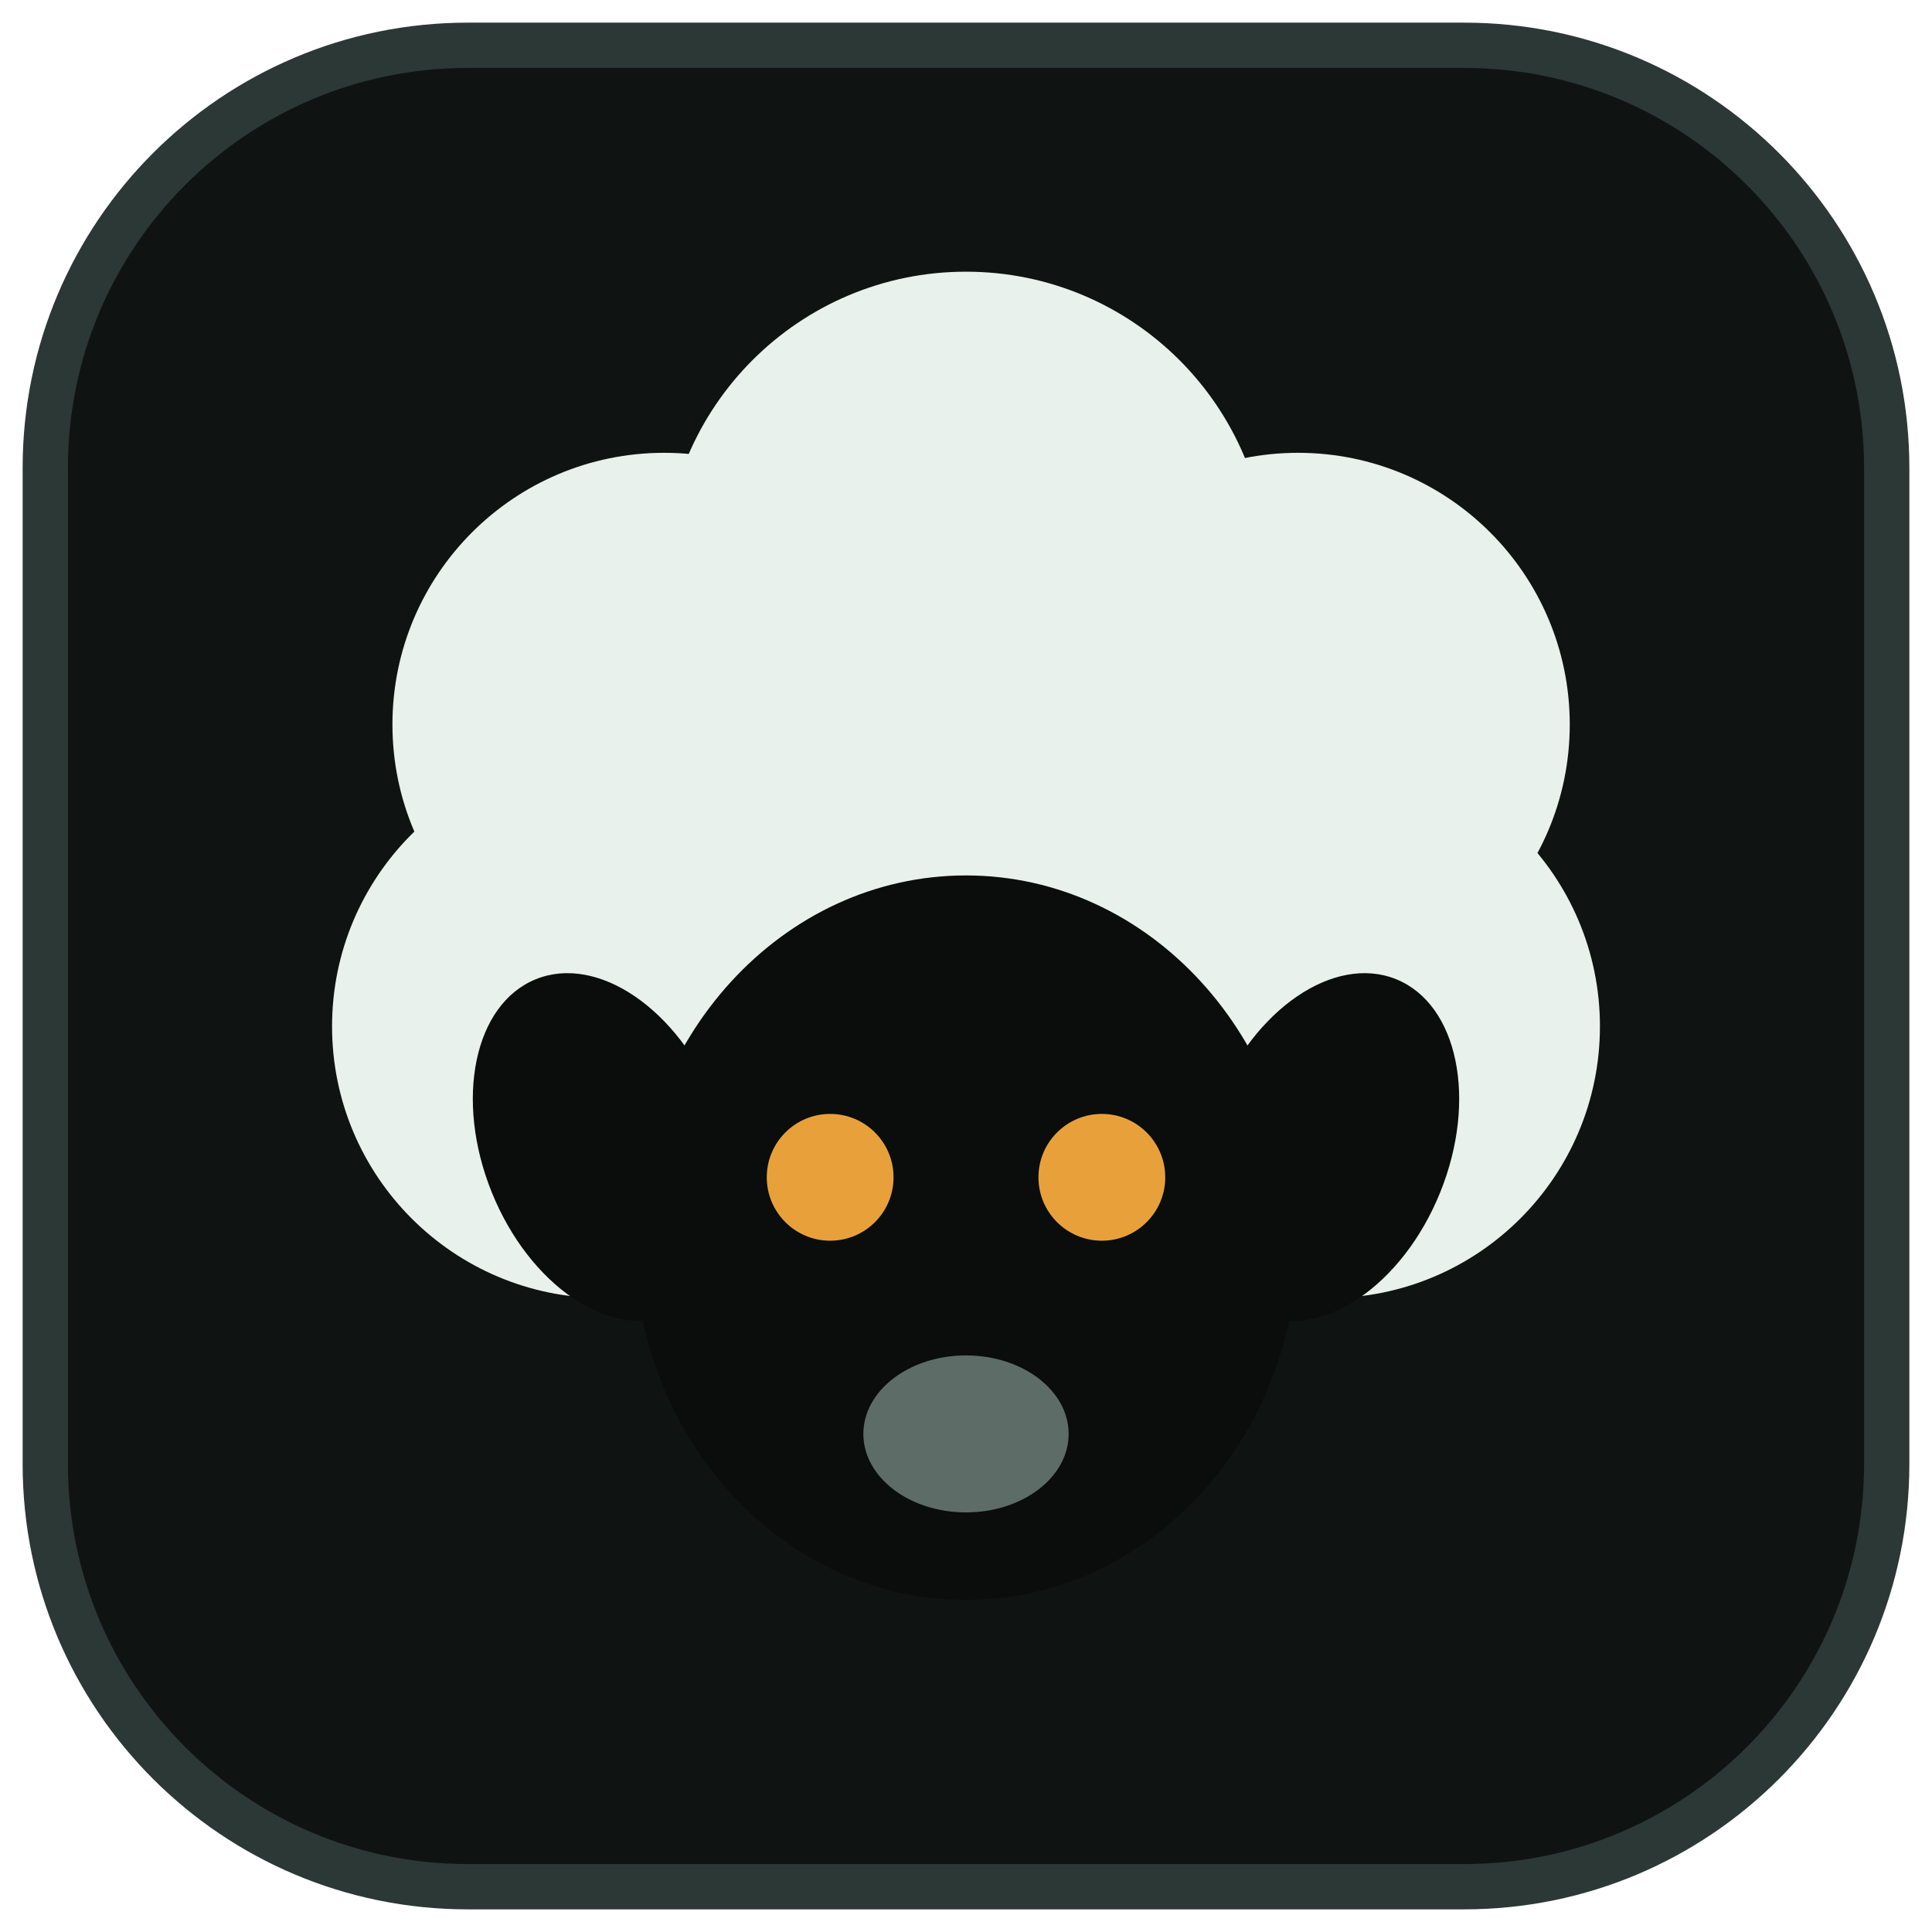
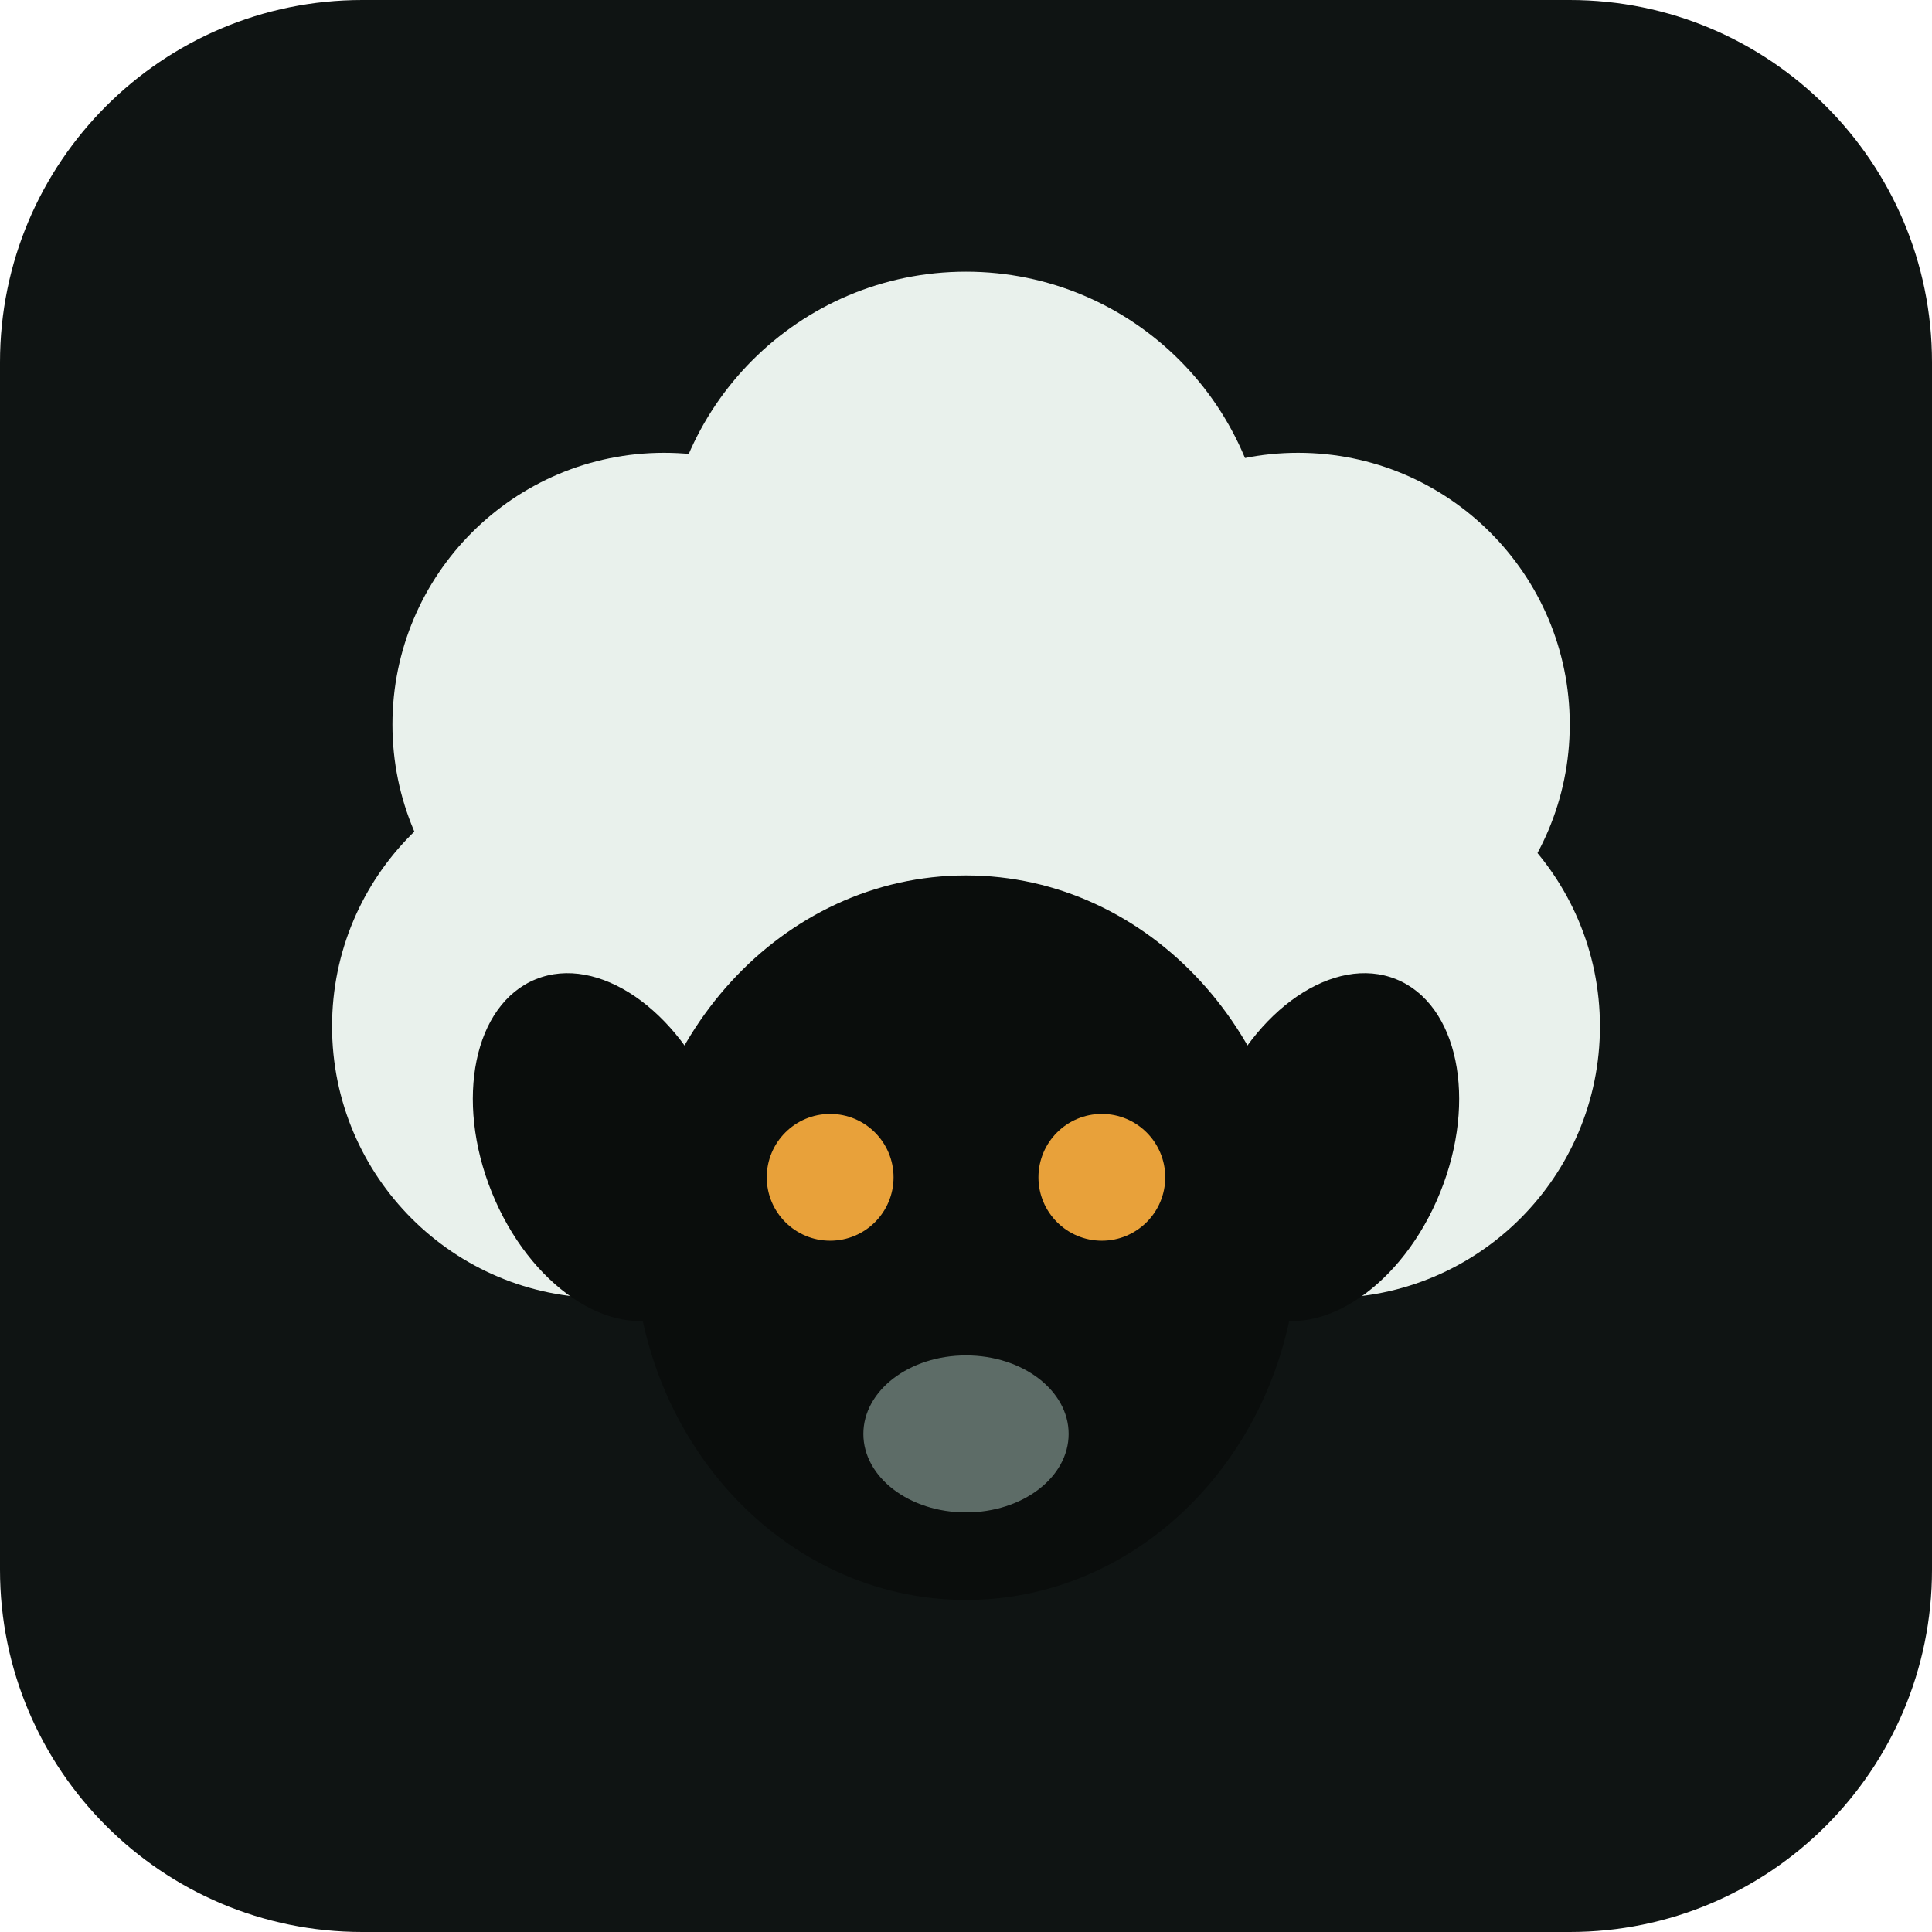
- <svg xmlns="http://www.w3.org/2000/svg" width="64" height="64" viewBox="0 0 64 64">
-   <rect x="1.5" y="1.5" width="61" height="61" rx="14" fill="#0f1413" stroke="#2c3835" stroke-width="1.5" />
+ <svg xmlns="http://www.w3.org/2000/svg" width="512" height="512" viewBox="0 0 64 64">
+   <rect width="64" height="64" rx="12" fill="#0f1413" />
  <g fill="#e9f1ec">
    <circle cx="22" cy="24" r="9" />
    <circle cx="32" cy="19" r="10" />
    <circle cx="43" cy="24" r="9" />
    <circle cx="20" cy="34" r="9" />
    <circle cx="32" cy="36" r="11" />
    <circle cx="44" cy="34" r="9" />
  </g>
  <ellipse cx="20" cy="38" rx="4" ry="6" fill="#0a0d0c" transform="rotate(-22 20 38)" />
  <ellipse cx="44" cy="38" rx="4" ry="6" fill="#0a0d0c" transform="rotate(22 44 38)" />
  <ellipse cx="32" cy="41" rx="11" ry="12" fill="#0a0d0c" />
  <circle cx="27.5" cy="39" r="2.1" fill="#e8a13a" />
  <circle cx="36.5" cy="39" r="2.1" fill="#e8a13a" />
  <ellipse cx="32" cy="47.5" rx="3.4" ry="2.6" fill="#5d6c67" />
</svg>
